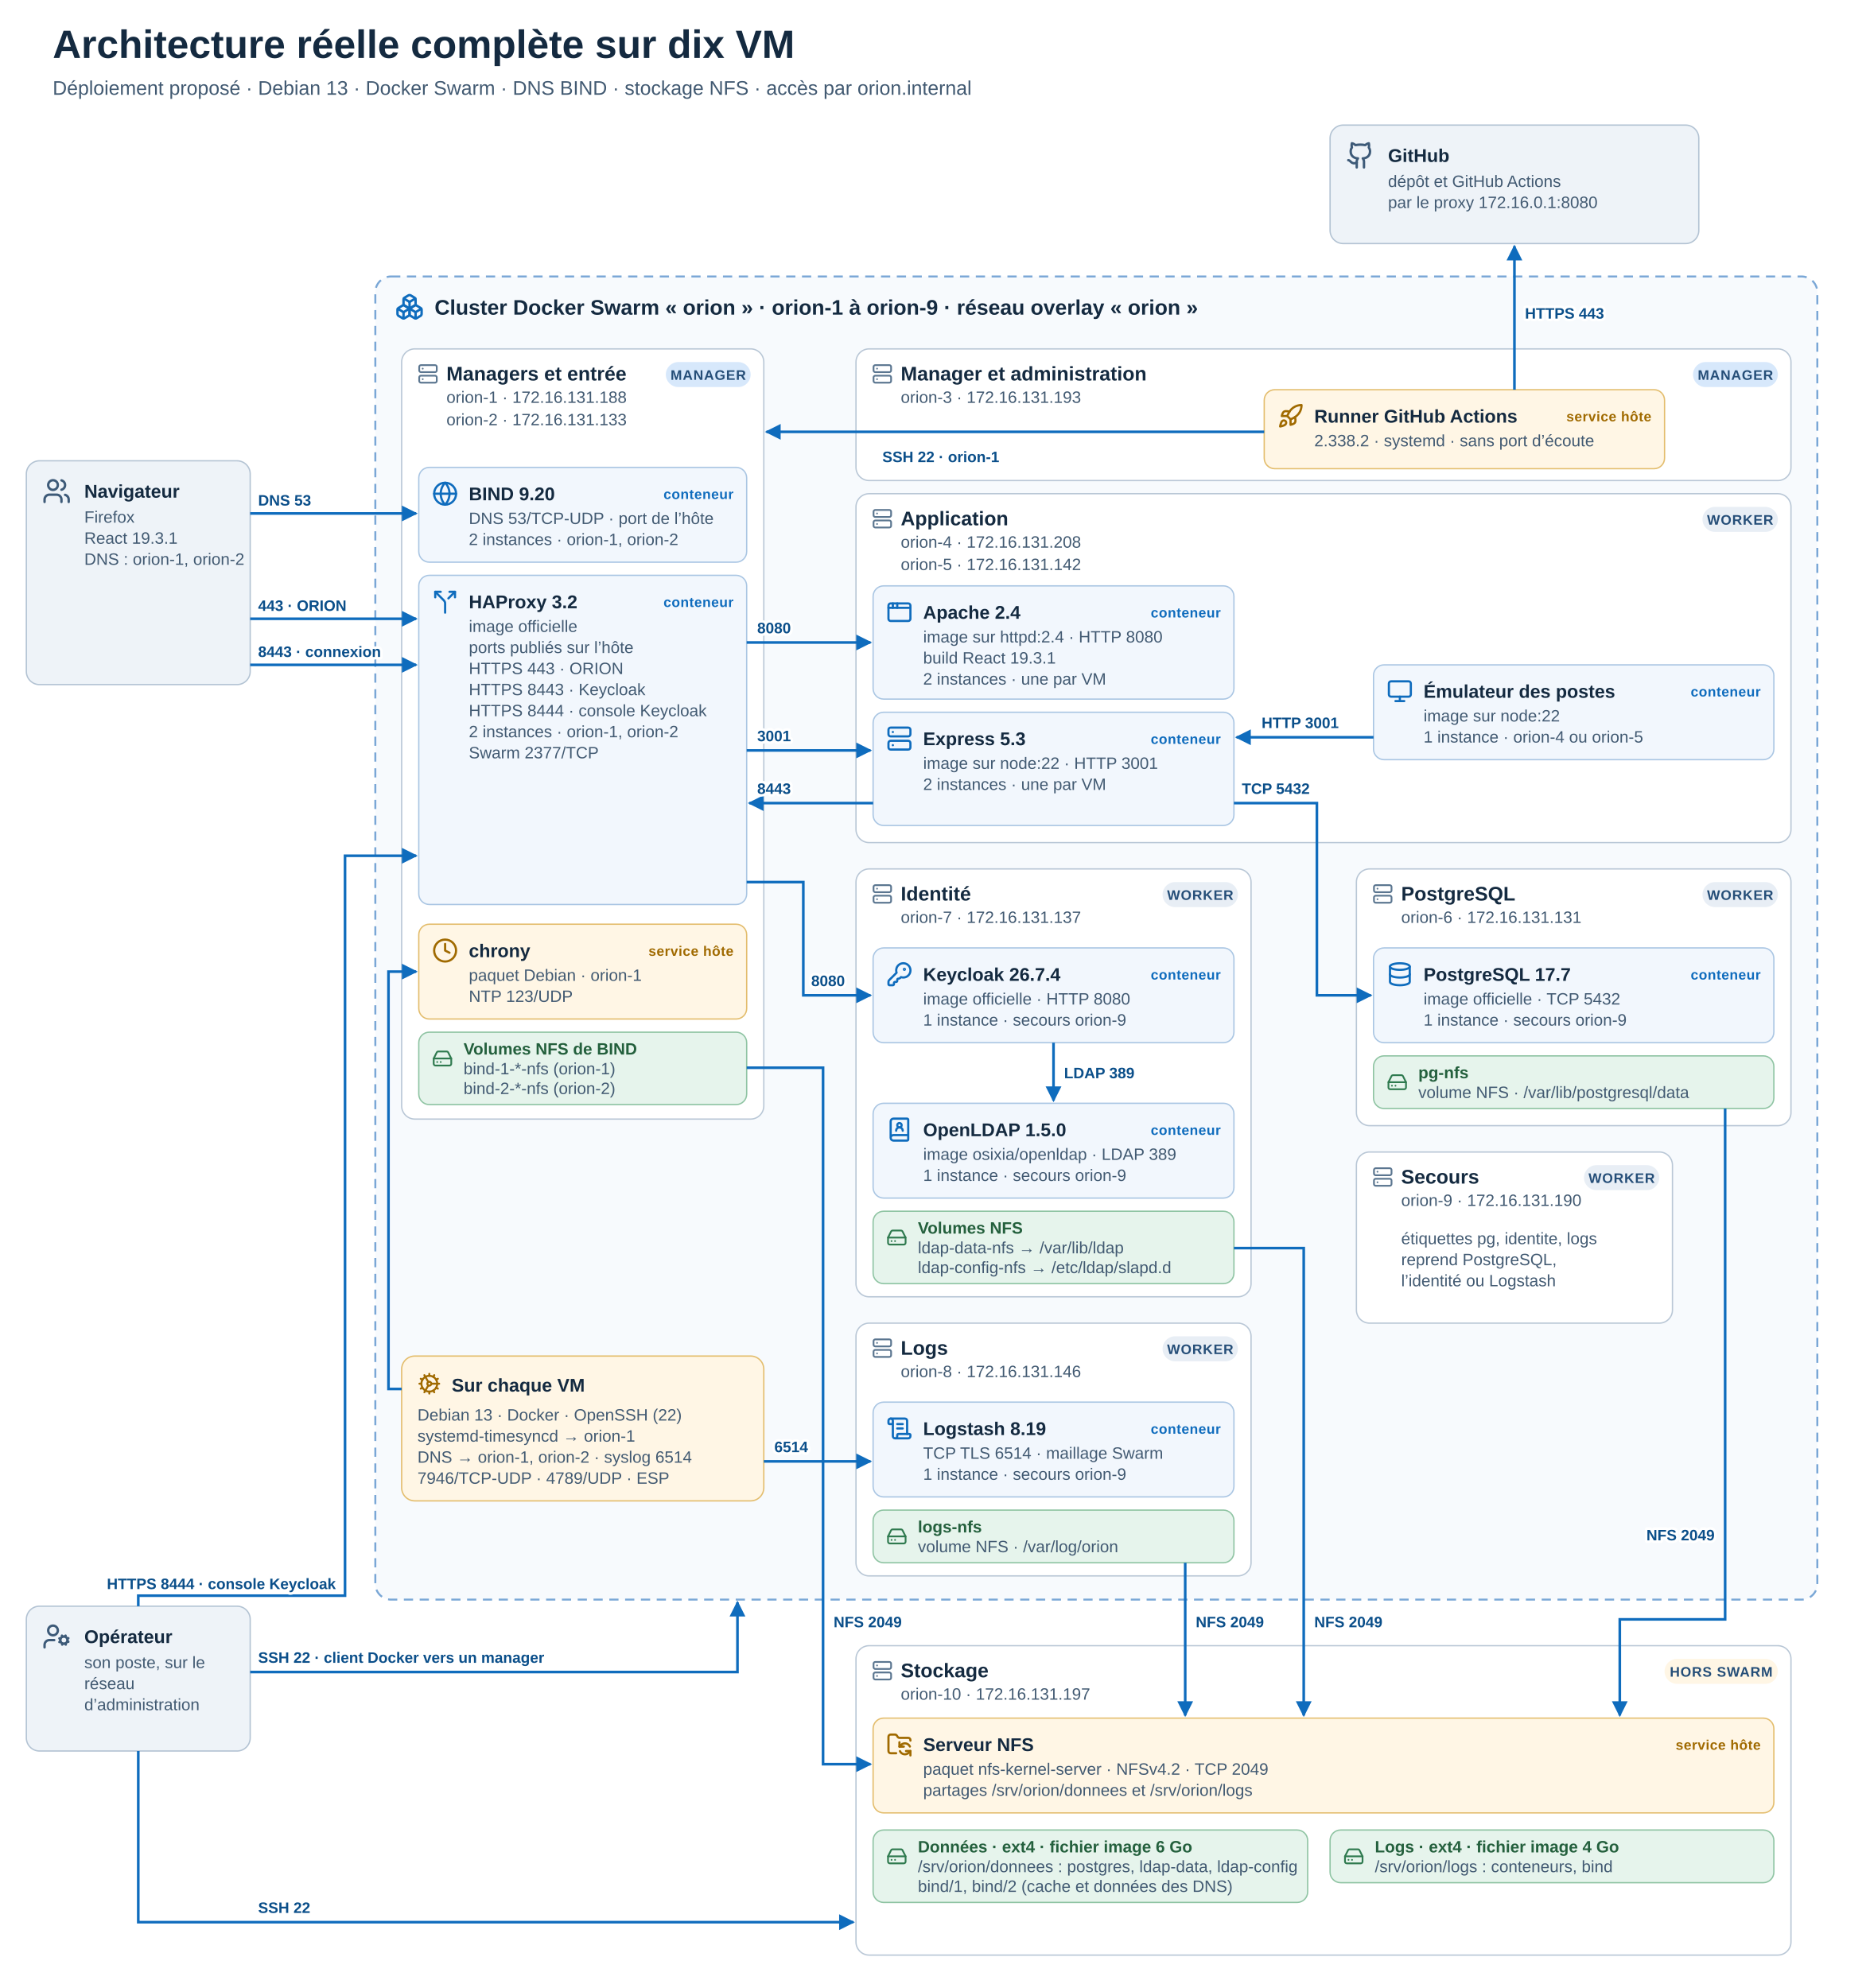
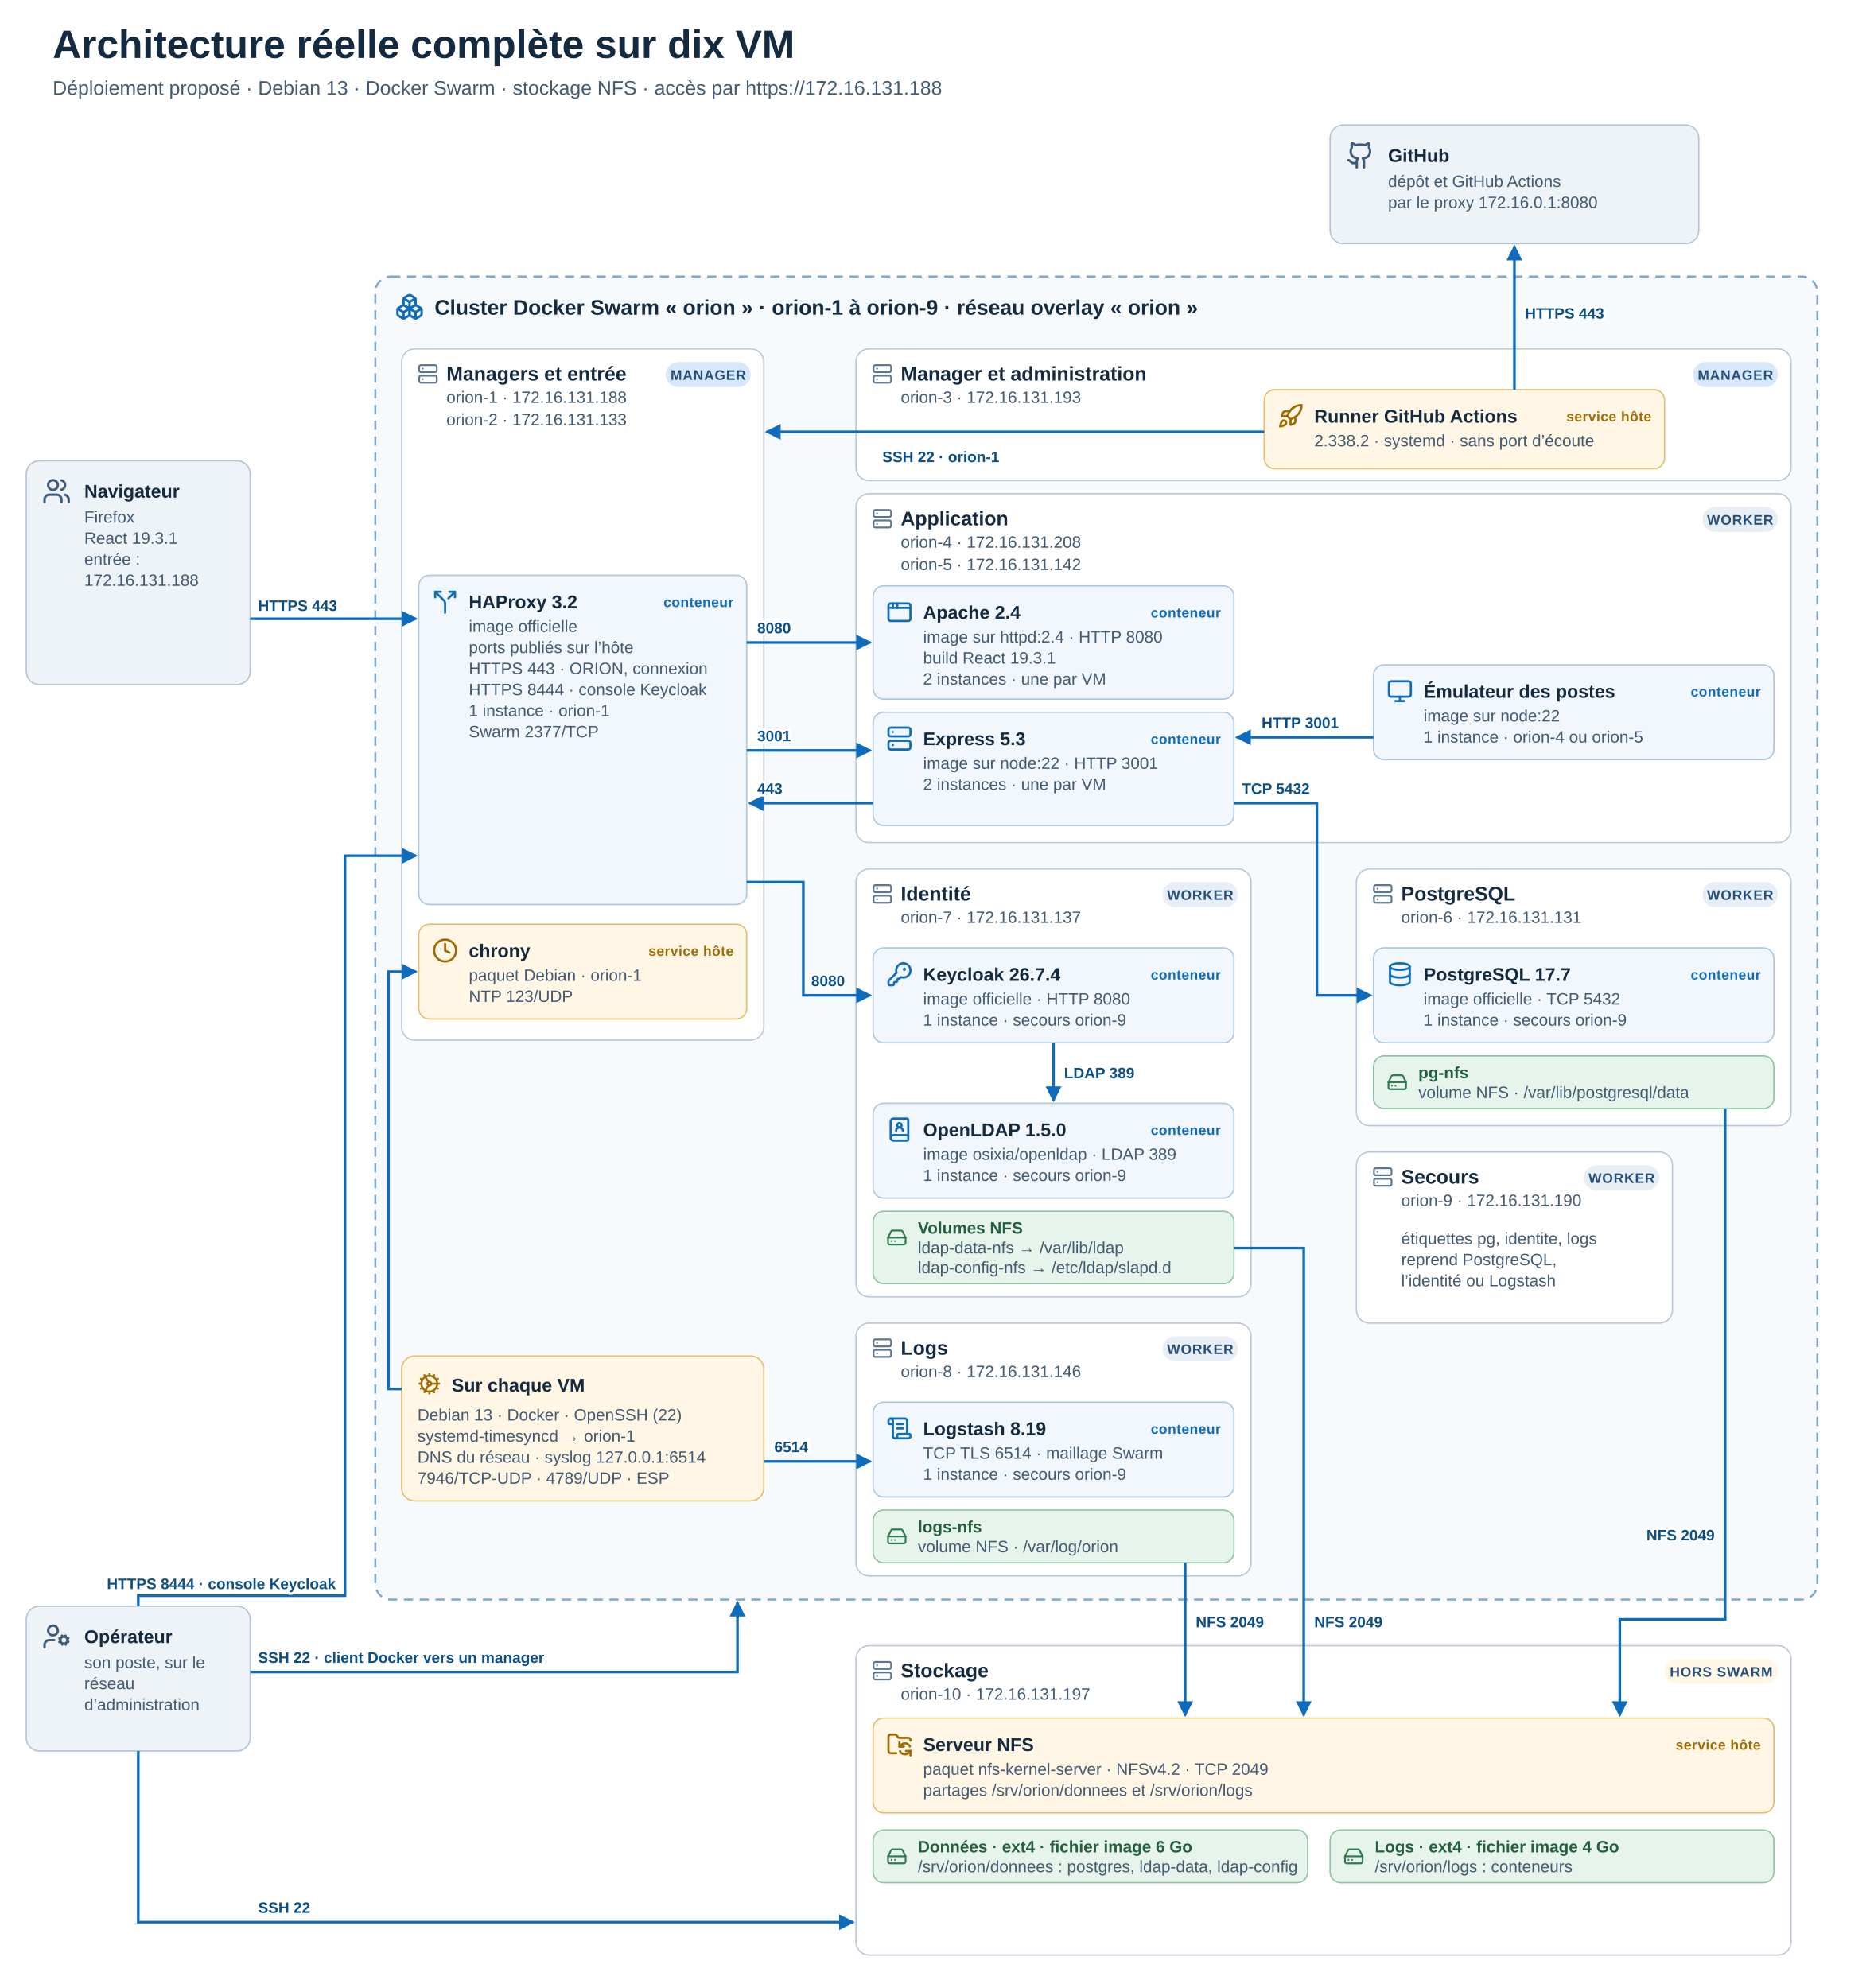
<svg xmlns="http://www.w3.org/2000/svg" width="1420" height="1510" viewBox="0 0 1420 1510" role="img" aria-labelledby="title desc">
  <defs>
    <marker id="arrow" viewBox="0 0 10 10" refX="9" refY="5" markerWidth="6" markerHeight="6" orient="auto">
      <path d="M0 0 L10 5 L0 10 Z" fill="#0f6cbd" />
    </marker>
    <marker id="arrow-start" viewBox="0 0 10 10" refX="1" refY="5" markerWidth="6" markerHeight="6" orient="auto">
      <path d="M10 0 L0 5 L10 10 Z" fill="#0f6cbd" />
    </marker>
    <symbol id="i-github" viewBox="0 0 24 24" fill="none" stroke="currentColor" stroke-width="2" stroke-linecap="round" stroke-linejoin="round">
      <path d="M15 22v-4a4.8 4.8 0 0 0-1-3.5c3 0 6-2 6-5.5.08-1.25-.27-2.48-1-3.5.28-1.15.28-2.35 0-3.5 0 0-1 0-3 1.5-2.64-.5-5.36-.5-8 0C6 2 5 2 5 2c-.3 1.15-.3 2.35 0 3.5A5.403 5.403 0 0 0 4 9c0 3.5 3 5.5 6 5.5-.39.49-.68 1.05-.85 1.65-.17.6-.22 1.23-.15 1.85v4" />
      <path d="M9 18c-4.51 2-5-2-7-2" />
    </symbol>
    <symbol id="i-users" viewBox="0 0 24 24" fill="none" stroke="currentColor" stroke-width="2" stroke-linecap="round" stroke-linejoin="round">
      <path d="M16 21v-2a4 4 0 0 0-4-4H6a4 4 0 0 0-4 4v2" />
      <circle cx="9" cy="7" r="4" />
      <path d="M22 21v-2a4 4 0 0 0-3-3.87" />
      <path d="M16 3.13a4 4 0 0 1 0 7.75" />
    </symbol>
    <symbol id="i-user-cog" viewBox="0 0 24 24" fill="none" stroke="currentColor" stroke-width="2" stroke-linecap="round" stroke-linejoin="round">
      <circle cx="18" cy="15" r="3" />
      <circle cx="9" cy="7" r="4" />
      <path d="M10 15H6a4 4 0 0 0-4 4v2" />
      <path d="m21.7 16.4-.9-.3" />
      <path d="m15.2 13.9-.9-.3" />
      <path d="m16.6 18.7.3-.9" />
      <path d="m19.1 12.2.3-.9" />
      <path d="m19.6 18.7-.4-1" />
      <path d="m16.8 12.3-.4-1" />
      <path d="m14.3 16.6 1-.4" />
      <path d="m20.7 13.8 1-.4" />
    </symbol>
    <symbol id="i-boxes" viewBox="0 0 24 24" fill="none" stroke="currentColor" stroke-width="2" stroke-linecap="round" stroke-linejoin="round">
      <path d="M2.97 12.92A2 2 0 0 0 2 14.63v3.24a2 2 0 0 0 .97 1.71l3 1.8a2 2 0 0 0 2.06 0L12 19v-5.5l-5-3-4.03 2.42Z" />
      <path d="m7 16.5-4.74-2.85" />
      <path d="m7 16.5 5-3" />
      <path d="M7 16.5v5.17" />
      <path d="M12 13.5V19l3.97 2.38a2 2 0 0 0 2.06 0l3-1.8a2 2 0 0 0 .97-1.71v-3.24a2 2 0 0 0-.97-1.71L17 10.5l-5 3Z" />
      <path d="m17 16.5-5-3" />
      <path d="m17 16.5 4.74-2.85" />
      <path d="M17 16.5v5.17" />
      <path d="M7.97 4.42A2 2 0 0 0 7 6.13v4.37l5 3 5-3V6.13a2 2 0 0 0-.97-1.71l-3-1.8a2 2 0 0 0-2.06 0l-3 1.8Z" />
      <path d="M12 8 7.26 5.15" />
      <path d="m12 8 4.74-2.85" />
      <path d="M12 13.5V8" />
    </symbol>
    <symbol id="i-server" viewBox="0 0 24 24" fill="none" stroke="currentColor" stroke-width="2" stroke-linecap="round" stroke-linejoin="round">
      <rect width="20" height="8" x="2" y="2" rx="2" ry="2" />
      <rect width="20" height="8" x="2" y="14" rx="2" ry="2" />
      <line x1="6" x2="6.01" y1="6" y2="6" />
      <line x1="6" x2="6.01" y1="18" y2="18" />
    </symbol>
-     <symbol id="i-globe" viewBox="0 0 24 24" fill="none" stroke="currentColor" stroke-width="2" stroke-linecap="round" stroke-linejoin="round">
-       <circle cx="12" cy="12" r="10" />
-       <path d="M12 2a14.5 14.5 0 0 0 0 20 14.5 14.5 0 0 0 0-20" />
-       <path d="M2 12h20" />
-     </symbol>
    <symbol id="i-split" viewBox="0 0 24 24" fill="none" stroke="currentColor" stroke-width="2" stroke-linecap="round" stroke-linejoin="round">
      <path d="M16 3h5v5" />
      <path d="M8 3H3v5" />
      <path d="M12 22v-8.3a4 4 0 0 0-1.172-2.872L3 3" />
      <path d="m15 9 6-6" />
    </symbol>
    <symbol id="i-clock" viewBox="0 0 24 24" fill="none" stroke="currentColor" stroke-width="2" stroke-linecap="round" stroke-linejoin="round">
      <circle cx="12" cy="12" r="10" />
      <polyline points="12 6 12 12 16 14" />
-     </symbol>
-     <symbol id="i-hard-drive" viewBox="0 0 24 24" fill="none" stroke="currentColor" stroke-width="2" stroke-linecap="round" stroke-linejoin="round">
-       <line x1="22" x2="2" y1="12" y2="12" />
-       <path d="M5.45 5.11 2 12v6a2 2 0 0 0 2 2h16a2 2 0 0 0 2-2v-6l-3.45-6.89A2 2 0 0 0 16.76 4H7.24a2 2 0 0 0-1.79 1.11z" />
-       <line x1="6" x2="6.01" y1="16" y2="16" />
-       <line x1="10" x2="10.01" y1="16" y2="16" />
    </symbol>
    <symbol id="i-cog" viewBox="0 0 24 24" fill="none" stroke="currentColor" stroke-width="2" stroke-linecap="round" stroke-linejoin="round">
      <path d="M12 20a8 8 0 1 0 0-16 8 8 0 0 0 0 16Z" />
      <path d="M12 14a2 2 0 1 0 0-4 2 2 0 0 0 0 4Z" />
      <path d="M12 2v2" />
      <path d="M12 22v-2" />
      <path d="m17 20.66-1-1.73" />
      <path d="M11 10.27 7 3.34" />
      <path d="m20.66 17-1.73-1" />
      <path d="m3.34 7 1.73 1" />
      <path d="M14 12h8" />
      <path d="M2 12h2" />
      <path d="m20.66 7-1.73 1" />
      <path d="m3.34 17 1.73-1" />
      <path d="m17 3.34-1 1.73" />
      <path d="m11 13.73-4 6.93" />
    </symbol>
    <symbol id="i-rocket" viewBox="0 0 24 24" fill="none" stroke="currentColor" stroke-width="2" stroke-linecap="round" stroke-linejoin="round">
      <path d="M4.5 16.5c-1.5 1.26-2 5-2 5s3.74-.5 5-2c.71-.84.7-2.13-.09-2.91a2.18 2.18 0 0 0-2.91-.09z" />
      <path d="m12 15-3-3a22 22 0 0 1 2-3.95A12.88 12.88 0 0 1 22 2c0 2.72-.78 7.5-6 11a22.35 22.35 0 0 1-4 2z" />
      <path d="M9 12H4s.55-3.03 2-4c1.62-1.08 5 0 5 0" />
      <path d="M12 15v5s3.03-.55 4-2c1.08-1.62 0-5 0-5" />
    </symbol>
    <symbol id="i-app-window" viewBox="0 0 24 24" fill="none" stroke="currentColor" stroke-width="2" stroke-linecap="round" stroke-linejoin="round">
      <rect x="2" y="4" width="20" height="16" rx="2" />
      <path d="M10 4v4" />
      <path d="M2 8h20" />
      <path d="M6 4v4" />
    </symbol>
    <symbol id="i-monitor" viewBox="0 0 24 24" fill="none" stroke="currentColor" stroke-width="2" stroke-linecap="round" stroke-linejoin="round">
      <rect width="20" height="14" x="2" y="3" rx="2" />
      <line x1="8" x2="16" y1="21" y2="21" />
      <line x1="12" x2="12" y1="17" y2="21" />
    </symbol>
    <symbol id="i-key-round" viewBox="0 0 24 24" fill="none" stroke="currentColor" stroke-width="2" stroke-linecap="round" stroke-linejoin="round">
      <path d="M2.586 17.414A2 2 0 0 0 2 18.828V21a1 1 0 0 0 1 1h3a1 1 0 0 0 1-1v-1a1 1 0 0 1 1-1h1a1 1 0 0 0 1-1v-1a1 1 0 0 1 1-1h.172a2 2 0 0 0 1.414-.586l.814-.814a6.5 6.5 0 1 0-4-4z" />
      <circle cx="16.5" cy="7.5" r=".5" fill="currentColor" />
    </symbol>
    <symbol id="i-book-user" viewBox="0 0 24 24" fill="none" stroke="currentColor" stroke-width="2" stroke-linecap="round" stroke-linejoin="round">
      <path d="M15 13a3 3 0 1 0-6 0" />
      <path d="M4 19.5v-15A2.5 2.5 0 0 1 6.5 2H19a1 1 0 0 1 1 1v18a1 1 0 0 1-1 1H6.5a1 1 0 0 1 0-5H20" />
      <circle cx="12" cy="8" r="2" />
+     </symbol>
+     <symbol id="i-hard-drive" viewBox="0 0 24 24" fill="none" stroke="currentColor" stroke-width="2" stroke-linecap="round" stroke-linejoin="round">
+       <line x1="22" x2="2" y1="12" y2="12" />
+       <path d="M5.45 5.11 2 12v6a2 2 0 0 0 2 2h16a2 2 0 0 0 2-2v-6l-3.45-6.89A2 2 0 0 0 16.76 4H7.24a2 2 0 0 0-1.79 1.11z" />
+       <line x1="6" x2="6.01" y1="16" y2="16" />
+       <line x1="10" x2="10.01" y1="16" y2="16" />
    </symbol>
    <symbol id="i-scroll-text" viewBox="0 0 24 24" fill="none" stroke="currentColor" stroke-width="2" stroke-linecap="round" stroke-linejoin="round">
      <path d="M15 12h-5" />
      <path d="M15 8h-5" />
      <path d="M19 17V5a2 2 0 0 0-2-2H4" />
      <path d="M8 21h12a2 2 0 0 0 2-2v-1a1 1 0 0 0-1-1H11a1 1 0 0 0-1 1v1a2 2 0 1 1-4 0V5a2 2 0 1 0-4 0v2a1 1 0 0 0 1 1h3" />
    </symbol>
    <symbol id="i-database" viewBox="0 0 24 24" fill="none" stroke="currentColor" stroke-width="2" stroke-linecap="round" stroke-linejoin="round">
      <ellipse cx="12" cy="5" rx="9" ry="3" />
      <path d="M3 5V19A9 3 0 0 0 21 19V5" />
      <path d="M3 12A9 3 0 0 0 21 12" />
    </symbol>
    <symbol id="i-folder-sync" viewBox="0 0 24 24" fill="none" stroke="currentColor" stroke-width="2" stroke-linecap="round" stroke-linejoin="round">
      <path d="M9 20H4a2 2 0 0 1-2-2V5a2 2 0 0 1 2-2h3.9a2 2 0 0 1 1.69.9l.81 1.2a2 2 0 0 0 1.67.9H20a2 2 0 0 1 2 2v.5" />
      <path d="M12 10v4h4" />
      <path d="m12 14 1.535-1.605a5 5 0 0 1 8 1.5" />
      <path d="M22 22v-4h-4" />
      <path d="m22 18-1.535 1.605a5 5 0 0 1-8-1.5" />
    </symbol>
  </defs>
  <style>
text{font-family:'Segoe UI',Arial,Helvetica,sans-serif;fill:#142a40}
.title{font-size:30px;font-weight:bold}
.body{font-size:15px;fill:#425a72}
.frame,.zname{font-size:16px;font-weight:bold}
.vm{font-size:15px;font-weight:bold}
.service{font-size:14px;font-weight:bold}
.cname{font-size:15px;font-weight:bold}
.crole{font-size:12.5px;fill:#425a72}
.cvm{font-size:12px;font-weight:bold;fill:#0f6cbd}
.caption{font-size:12.5px;fill:#425a72}
.vol{font-size:12.5px;font-weight:bold;fill:#24603d}
.tag{font-size:10.5px;font-weight:bold;fill:#0f6cbd;letter-spacing:.3px}
.tag.host{fill:#a06a00}
.badge{font-size:10.5px;font-weight:bold;fill:#254e78;letter-spacing:.5px}
.step{font-size:13px;font-weight:bold;fill:#fff}
.route{font-size:11.5px;font-weight:bold;fill:#0b4f8a;paint-order:stroke;stroke:#fff;stroke-width:4;stroke-linejoin:round}
.flow{fill:none;stroke:#0f6cbd;stroke-width:2}
.auto{stroke-dasharray:6 4}
</style>
  <rect width="1420" height="1510" fill="#fff" />
  <text x="40" y="44" class="title" text-anchor="start">Architecture réelle complète sur dix VM</text>
-   <text x="40" y="72" class="body" text-anchor="start">Déploiement proposé · Debian 13 · Docker Swarm · DNS BIND · stockage NFS · accès par orion.internal</text>
+   <text x="40" y="72" class="body" text-anchor="start">Déploiement proposé · Debian 13 · Docker Swarm · stockage NFS · accès par https://172.16.131.188</text>
  <g transform="translate(0 70)">
    <rect x="1010" y="25" width="280" height="90" rx="10" fill="#eef3f8" stroke="#b3c3d3" />
    <use href="#i-github" x="1022" y="37" width="22" height="22" style="color:#3d5a78" />
    <text x="1054" y="53" class="service" text-anchor="start">GitHub</text>
    <text x="1054" y="72" class="caption" text-anchor="start">dépôt et GitHub Actions</text>
    <text x="1054" y="88" class="caption" text-anchor="start">par le proxy 172.16.0.1:8080</text>
    <rect x="20" y="280" width="170" height="170" rx="10" fill="#eef3f8" stroke="#b3c3d3" />
    <use href="#i-users" x="32" y="292" width="22" height="22" style="color:#3d5a78" />
    <text x="64" y="308" class="service" text-anchor="start">Navigateur</text>
    <text x="64" y="327" class="caption" text-anchor="start">Firefox</text>
    <text x="64" y="343" class="caption" text-anchor="start">React 19.3.1</text>
-     <text x="64" y="359" class="caption" text-anchor="start">DNS : orion-1, orion-2</text>
+     <text x="64" y="359" class="caption" text-anchor="start">entrée :</text>
+     <text x="64" y="375" class="caption" text-anchor="start">172.16.131.188</text>
    <rect x="20" y="1150" width="170" height="110" rx="10" fill="#eef3f8" stroke="#b3c3d3" />
    <use href="#i-user-cog" x="32" y="1162" width="22" height="22" style="color:#3d5a78" />
    <text x="64" y="1178" class="service" text-anchor="start">Opérateur</text>
    <text x="64" y="1197" class="caption" text-anchor="start">son poste, sur le</text>
    <text x="64" y="1213" class="caption" text-anchor="start">réseau</text>
    <text x="64" y="1229" class="caption" text-anchor="start">d’administration</text>
    <rect x="285" y="140" width="1095" height="1005" rx="12" fill="#f7fafd" stroke="#7aa7d6" stroke-dasharray="7 5" stroke-width="1.5" />
    <use href="#i-boxes" x="300" y="152" width="22" height="22" style="color:#0f6cbd" />
    <text x="330" y="169" class="frame" text-anchor="start">Cluster Docker Swarm « orion » · orion-1 à orion-9 · réseau overlay « orion »</text>
-     <rect x="305" y="195" width="275" height="585" rx="10" fill="#ffffff" stroke="#b9c7d6" />
+     <rect x="305" y="195" width="275" height="525" rx="10" fill="#ffffff" stroke="#b9c7d6" />
    <use href="#i-server" x="317" y="206" width="16" height="16" style="color:#5b7690" />
    <text x="339" y="219" class="vm" text-anchor="start">Managers et entrée</text>
    <text x="339" y="236" class="caption" text-anchor="start">orion-1 · 172.16.131.188</text>
    <text x="339" y="253" class="caption" text-anchor="start">orion-2 · 172.16.131.133</text>
    <rect x="505.6" y="205" width="64.4" height="19" rx="9.5" fill="#d7e8fb" stroke="none" />
    <text x="537.8" y="218.5" class="badge" text-anchor="middle">MANAGER</text>
-     <rect x="318" y="285" width="249" height="72" rx="8" fill="#f2f7fd" stroke="#aac6e3" />
-     <use href="#i-globe" x="328" y="295" width="20" height="20" style="color:#0f6cbd" />
-     <text x="356" y="310" class="service" text-anchor="start">BIND 9.20</text>
-     <text x="557" y="309" class="tag" text-anchor="end">conteneur</text>
-     <text x="356" y="328" class="caption" text-anchor="start">DNS 53/TCP-UDP · port de l’hôte</text>
-     <text x="356" y="344" class="caption" text-anchor="start">2 instances · orion-1, orion-2</text>
    <rect x="318" y="367" width="249" height="250" rx="8" fill="#f2f7fd" stroke="#aac6e3" />
    <use href="#i-split" x="328" y="377" width="20" height="20" style="color:#0f6cbd" />
    <text x="356" y="392" class="service" text-anchor="start">HAProxy 3.2</text>
    <text x="557" y="391" class="tag" text-anchor="end">conteneur</text>
    <text x="356" y="410" class="caption" text-anchor="start">image officielle</text>
    <text x="356" y="426" class="caption" text-anchor="start">ports publiés sur l’hôte</text>
-     <text x="356" y="442" class="caption" text-anchor="start">HTTPS 443 · ORION</text>
-     <text x="356" y="458" class="caption" text-anchor="start">HTTPS 8443 · Keycloak</text>
-     <text x="356" y="474" class="caption" text-anchor="start">HTTPS 8444 · console Keycloak</text>
-     <text x="356" y="490" class="caption" text-anchor="start">2 instances · orion-1, orion-2</text>
-     <text x="356" y="506" class="caption" text-anchor="start">Swarm 2377/TCP</text>
+     <text x="356" y="442" class="caption" text-anchor="start">HTTPS 443 · ORION, connexion</text>
+     <text x="356" y="458" class="caption" text-anchor="start">HTTPS 8444 · console Keycloak</text>
+     <text x="356" y="474" class="caption" text-anchor="start">1 instance · orion-1</text>
+     <text x="356" y="490" class="caption" text-anchor="start">Swarm 2377/TCP</text>
    <rect x="318" y="632" width="249" height="72" rx="8" fill="#fff6e5" stroke="#e3bd6d" />
    <use href="#i-clock" x="328" y="642" width="20" height="20" style="color:#a06a00" />
    <text x="356" y="657" class="service" text-anchor="start">chrony</text>
    <text x="557" y="656" class="tag host" text-anchor="end">service hôte</text>
    <text x="356" y="675" class="caption" text-anchor="start">paquet Debian · orion-1</text>
    <text x="356" y="691" class="caption" text-anchor="start">NTP 123/UDP</text>
-     <rect x="318" y="714" width="249" height="55" rx="8" fill="#e6f4ec" stroke="#8fc4a3" />
-     <use href="#i-hard-drive" x="328" y="726" width="16" height="16" style="color:#2f7a4f" />
-     <text x="352" y="731" class="vol" text-anchor="start">Volumes NFS de BIND</text>
-     <text x="352" y="746" class="caption" text-anchor="start">bind-1-*-nfs (orion-1)</text>
-     <text x="352" y="761" class="caption" text-anchor="start">bind-2-*-nfs (orion-2)</text>
    <rect x="305" y="960" width="275" height="110" rx="10" fill="#fff6e5" stroke="#e3bd6d" />
    <use href="#i-cog" x="317" y="972" width="18" height="18" style="color:#a06a00" />
    <text x="343" y="987" class="service" text-anchor="start">Sur chaque VM</text>
    <text x="317" y="1009" class="caption" text-anchor="start">Debian 13 · Docker · OpenSSH (22)</text>
    <text x="317" y="1025" class="caption" text-anchor="start">systemd-timesyncd → orion-1</text>
-     <text x="317" y="1041" class="caption" text-anchor="start">DNS → orion-1, orion-2 · syslog 6514</text>
+     <text x="317" y="1041" class="caption" text-anchor="start">DNS du réseau · syslog 127.0.0.1:6514</text>
    <text x="317" y="1057" class="caption" text-anchor="start">7946/TCP-UDP · 4789/UDP · ESP</text>
    <rect x="650" y="195" width="710" height="100" rx="10" fill="#ffffff" stroke="#b9c7d6" />
    <use href="#i-server" x="662" y="206" width="16" height="16" style="color:#5b7690" />
    <text x="684" y="219" class="vm" text-anchor="start">Manager et administration</text>
    <text x="684" y="236" class="caption" text-anchor="start">orion-3 · 172.16.131.193</text>
    <rect x="1285.6" y="205" width="64.4" height="19" rx="9.5" fill="#d7e8fb" stroke="none" />
    <text x="1317.8" y="218.5" class="badge" text-anchor="middle">MANAGER</text>
    <rect x="960" y="226" width="304" height="60" rx="8" fill="#fff6e5" stroke="#e3bd6d" />
    <use href="#i-rocket" x="970" y="236" width="20" height="20" style="color:#a06a00" />
    <text x="998" y="251" class="service" text-anchor="start">Runner GitHub Actions</text>
    <text x="1254" y="250" class="tag host" text-anchor="end">service hôte</text>
    <text x="998" y="269" class="caption" text-anchor="start">2.338.2 · systemd · sans port d’écoute</text>
    <rect x="650" y="305" width="710" height="265" rx="10" fill="#ffffff" stroke="#b9c7d6" />
    <use href="#i-server" x="662" y="316" width="16" height="16" style="color:#5b7690" />
    <text x="684" y="329" class="vm" text-anchor="start">Application</text>
    <text x="684" y="346" class="caption" text-anchor="start">orion-4 · 172.16.131.208</text>
    <text x="684" y="363" class="caption" text-anchor="start">orion-5 · 172.16.131.142</text>
    <rect x="1292.8" y="315" width="57.2" height="19" rx="9.5" fill="#e8eef5" stroke="none" />
    <text x="1321.4" y="328.5" class="badge" text-anchor="middle">WORKER</text>
    <rect x="663" y="375" width="274" height="86" rx="8" fill="#f2f7fd" stroke="#aac6e3" />
    <use href="#i-app-window" x="673" y="385" width="20" height="20" style="color:#0f6cbd" />
    <text x="701" y="400" class="service" text-anchor="start">Apache 2.4</text>
    <text x="927" y="399" class="tag" text-anchor="end">conteneur</text>
    <text x="701" y="418" class="caption" text-anchor="start">image sur httpd:2.4 · HTTP 8080</text>
    <text x="701" y="434" class="caption" text-anchor="start">build React 19.3.1</text>
    <text x="701" y="450" class="caption" text-anchor="start">2 instances · une par VM</text>
    <rect x="663" y="471" width="274" height="86" rx="8" fill="#f2f7fd" stroke="#aac6e3" />
    <use href="#i-server" x="673" y="481" width="20" height="20" style="color:#0f6cbd" />
    <text x="701" y="496" class="service" text-anchor="start">Express 5.3</text>
    <text x="927" y="495" class="tag" text-anchor="end">conteneur</text>
    <text x="701" y="514" class="caption" text-anchor="start">image sur node:22 · HTTP 3001</text>
    <text x="701" y="530" class="caption" text-anchor="start">2 instances · une par VM</text>
    <rect x="1043" y="435" width="304" height="72" rx="8" fill="#f2f7fd" stroke="#aac6e3" />
    <use href="#i-monitor" x="1053" y="445" width="20" height="20" style="color:#0f6cbd" />
    <text x="1081" y="460" class="service" text-anchor="start">Émulateur des postes</text>
    <text x="1337" y="459" class="tag" text-anchor="end">conteneur</text>
    <text x="1081" y="478" class="caption" text-anchor="start">image sur node:22</text>
    <text x="1081" y="494" class="caption" text-anchor="start">1 instance · orion-4 ou orion-5</text>
    <rect x="650" y="590" width="300" height="325" rx="10" fill="#ffffff" stroke="#b9c7d6" />
    <use href="#i-server" x="662" y="601" width="16" height="16" style="color:#5b7690" />
    <text x="684" y="614" class="vm" text-anchor="start">Identité</text>
    <text x="684" y="631" class="caption" text-anchor="start">orion-7 · 172.16.131.137</text>
    <rect x="882.8" y="600" width="57.2" height="19" rx="9.5" fill="#e8eef5" stroke="none" />
    <text x="911.4" y="613.5" class="badge" text-anchor="middle">WORKER</text>
    <rect x="663" y="650" width="274" height="72" rx="8" fill="#f2f7fd" stroke="#aac6e3" />
    <use href="#i-key-round" x="673" y="660" width="20" height="20" style="color:#0f6cbd" />
    <text x="701" y="675" class="service" text-anchor="start">Keycloak 26.7.4</text>
    <text x="927" y="674" class="tag" text-anchor="end">conteneur</text>
    <text x="701" y="693" class="caption" text-anchor="start">image officielle · HTTP 8080</text>
    <text x="701" y="709" class="caption" text-anchor="start">1 instance · secours orion-9</text>
    <rect x="663" y="768" width="274" height="72" rx="8" fill="#f2f7fd" stroke="#aac6e3" />
    <use href="#i-book-user" x="673" y="778" width="20" height="20" style="color:#0f6cbd" />
    <text x="701" y="793" class="service" text-anchor="start">OpenLDAP 1.5.0</text>
    <text x="927" y="792" class="tag" text-anchor="end">conteneur</text>
    <text x="701" y="811" class="caption" text-anchor="start">image osixia/openldap · LDAP 389</text>
    <text x="701" y="827" class="caption" text-anchor="start">1 instance · secours orion-9</text>
    <rect x="663" y="850" width="274" height="55" rx="8" fill="#e6f4ec" stroke="#8fc4a3" />
    <use href="#i-hard-drive" x="673" y="862" width="16" height="16" style="color:#2f7a4f" />
    <text x="697" y="867" class="vol" text-anchor="start">Volumes NFS</text>
    <text x="697" y="882" class="caption" text-anchor="start">ldap-data-nfs → /var/lib/ldap</text>
    <text x="697" y="897" class="caption" text-anchor="start">ldap-config-nfs → /etc/ldap/slapd.d</text>
    <rect x="650" y="935" width="300" height="192" rx="10" fill="#ffffff" stroke="#b9c7d6" />
    <use href="#i-server" x="662" y="946" width="16" height="16" style="color:#5b7690" />
    <text x="684" y="959" class="vm" text-anchor="start">Logs</text>
    <text x="684" y="976" class="caption" text-anchor="start">orion-8 · 172.16.131.146</text>
    <rect x="882.8" y="945" width="57.2" height="19" rx="9.5" fill="#e8eef5" stroke="none" />
    <text x="911.4" y="958.5" class="badge" text-anchor="middle">WORKER</text>
    <rect x="663" y="995" width="274" height="72" rx="8" fill="#f2f7fd" stroke="#aac6e3" />
    <use href="#i-scroll-text" x="673" y="1005" width="20" height="20" style="color:#0f6cbd" />
    <text x="701" y="1020" class="service" text-anchor="start">Logstash 8.19</text>
    <text x="927" y="1019" class="tag" text-anchor="end">conteneur</text>
    <text x="701" y="1038" class="caption" text-anchor="start">TCP TLS 6514 · maillage Swarm</text>
    <text x="701" y="1054" class="caption" text-anchor="start">1 instance · secours orion-9</text>
    <rect x="663" y="1077" width="274" height="40" rx="8" fill="#e6f4ec" stroke="#8fc4a3" />
    <use href="#i-hard-drive" x="673" y="1089" width="16" height="16" style="color:#2f7a4f" />
    <text x="697" y="1094" class="vol" text-anchor="start">logs-nfs</text>
    <text x="697" y="1109" class="caption" text-anchor="start">volume NFS · /var/log/orion</text>
    <rect x="1030" y="590" width="330" height="195" rx="10" fill="#ffffff" stroke="#b9c7d6" />
    <use href="#i-server" x="1042" y="601" width="16" height="16" style="color:#5b7690" />
    <text x="1064" y="614" class="vm" text-anchor="start">PostgreSQL</text>
    <text x="1064" y="631" class="caption" text-anchor="start">orion-6 · 172.16.131.131</text>
    <rect x="1292.8" y="600" width="57.2" height="19" rx="9.5" fill="#e8eef5" stroke="none" />
    <text x="1321.4" y="613.5" class="badge" text-anchor="middle">WORKER</text>
    <rect x="1043" y="650" width="304" height="72" rx="8" fill="#f2f7fd" stroke="#aac6e3" />
    <use href="#i-database" x="1053" y="660" width="20" height="20" style="color:#0f6cbd" />
    <text x="1081" y="675" class="service" text-anchor="start">PostgreSQL 17.7</text>
    <text x="1337" y="674" class="tag" text-anchor="end">conteneur</text>
    <text x="1081" y="693" class="caption" text-anchor="start">image officielle · TCP 5432</text>
    <text x="1081" y="709" class="caption" text-anchor="start">1 instance · secours orion-9</text>
    <rect x="1043" y="732" width="304" height="40" rx="8" fill="#e6f4ec" stroke="#8fc4a3" />
    <use href="#i-hard-drive" x="1053" y="744" width="16" height="16" style="color:#2f7a4f" />
    <text x="1077" y="749" class="vol" text-anchor="start">pg-nfs</text>
    <text x="1077" y="764" class="caption" text-anchor="start">volume NFS · /var/lib/postgresql/data</text>
    <rect x="1030" y="805" width="240" height="130" rx="10" fill="#ffffff" stroke="#b9c7d6" />
    <use href="#i-server" x="1042" y="816" width="16" height="16" style="color:#5b7690" />
    <text x="1064" y="829" class="vm" text-anchor="start">Secours</text>
    <text x="1064" y="846" class="caption" text-anchor="start">orion-9 · 172.16.131.190</text>
    <rect x="1202.8" y="815" width="57.2" height="19" rx="9.5" fill="#e8eef5" stroke="none" />
    <text x="1231.4" y="828.5" class="badge" text-anchor="middle">WORKER</text>
    <text x="1064" y="875" class="caption" text-anchor="start">étiquettes pg, identite, logs</text>
    <text x="1064" y="891" class="caption" text-anchor="start">reprend PostgreSQL,</text>
    <text x="1064" y="907" class="caption" text-anchor="start">l’identité ou Logstash</text>
    <rect x="650" y="1180" width="710" height="235" rx="10" fill="#ffffff" stroke="#b9c7d6" />
    <use href="#i-server" x="662" y="1191" width="16" height="16" style="color:#5b7690" />
    <text x="684" y="1204" class="vm" text-anchor="start">Stockage</text>
    <text x="684" y="1221" class="caption" text-anchor="start">orion-10 · 172.16.131.197</text>
    <rect x="1264" y="1190" width="86" height="19" rx="9.5" fill="#fff6e5" stroke="none" />
    <text x="1307" y="1203.5" class="badge" text-anchor="middle">HORS SWARM</text>
    <rect x="663" y="1235" width="684" height="72" rx="8" fill="#fff6e5" stroke="#e3bd6d" />
    <use href="#i-folder-sync" x="673" y="1245" width="20" height="20" style="color:#a06a00" />
    <text x="701" y="1260" class="service" text-anchor="start">Serveur NFS</text>
    <text x="1337" y="1259" class="tag host" text-anchor="end">service hôte</text>
    <text x="701" y="1278" class="caption" text-anchor="start">paquet nfs-kernel-server · NFSv4.2 · TCP 2049</text>
    <text x="701" y="1294" class="caption" text-anchor="start">partages /srv/orion/donnees et /srv/orion/logs</text>
-     <rect x="663" y="1320" width="330" height="55" rx="8" fill="#e6f4ec" stroke="#8fc4a3" />
+     <rect x="663" y="1320" width="330" height="40" rx="8" fill="#e6f4ec" stroke="#8fc4a3" />
    <use href="#i-hard-drive" x="673" y="1332" width="16" height="16" style="color:#2f7a4f" />
    <text x="697" y="1337" class="vol" text-anchor="start">Données · ext4 · fichier image 6 Go</text>
    <text x="697" y="1352" class="caption" text-anchor="start">/srv/orion/donnees : postgres, ldap-data, ldap-config</text>
-     <text x="697" y="1367" class="caption" text-anchor="start">bind/1, bind/2 (cache et données des DNS)</text>
    <rect x="1010" y="1320" width="337" height="40" rx="8" fill="#e6f4ec" stroke="#8fc4a3" />
    <use href="#i-hard-drive" x="1020" y="1332" width="16" height="16" style="color:#2f7a4f" />
    <text x="1044" y="1337" class="vol" text-anchor="start">Logs · ext4 · fichier image 4 Go</text>
-     <text x="1044" y="1352" class="caption" text-anchor="start">/srv/orion/logs : conteneurs, bind</text>
-     <path d="M190 320 L316 320" class="flow" marker-end="url(#arrow)" />
-     <text x="196" y="314" class="route" text-anchor="start">DNS 53</text>
+     <text x="1044" y="1352" class="caption" text-anchor="start">/srv/orion/logs : conteneurs</text>
    <path d="M190 400 L316 400" class="flow" marker-end="url(#arrow)" />
-     <text x="196" y="394" class="route" text-anchor="start">443 · ORION</text>
-     <path d="M190 435 L316 435" class="flow" marker-end="url(#arrow)" />
-     <text x="196" y="429" class="route" text-anchor="start">8443 · connexion</text>
+     <text x="196" y="394" class="route" text-anchor="start">HTTPS 443</text>
    <path d="M567 418 L661 418" class="flow" marker-end="url(#arrow)" />
    <text x="575" y="411" class="route" text-anchor="start">8080</text>
    <path d="M567 500 L661 500" class="flow" marker-end="url(#arrow)" />
    <text x="575" y="493" class="route" text-anchor="start">3001</text>
    <path d="M663 540 L569 540" class="flow" marker-end="url(#arrow)" />
-     <text x="575" y="533" class="route" text-anchor="start">8443</text>
+     <text x="575" y="533" class="route" text-anchor="start">443</text>
    <path d="M567 600 L610 600 L610 686 L661 686" class="flow" marker-end="url(#arrow)" />
    <text x="616" y="679" class="route" text-anchor="start">8080</text>
    <path d="M800 722 L800 766" class="flow" marker-end="url(#arrow)" />
    <text x="808" y="749" class="route" text-anchor="start">LDAP 389</text>
    <path d="M937 540 L1000 540 L1000 686 L1041 686" class="flow" marker-end="url(#arrow)" />
    <text x="943" y="533" class="route" text-anchor="start">TCP 5432</text>
    <path d="M1043 490 L939 490" class="flow" marker-end="url(#arrow)" />
    <text x="958" y="483" class="route" text-anchor="start">HTTP 3001</text>
-     <path d="M567 741 L625 741 L625 1270 L661 1270" class="flow" marker-end="url(#arrow)" />
-     <text x="633" y="1166" class="route" text-anchor="start">NFS 2049</text>
    <path d="M937 878 L990 878 L990 1233" class="flow" marker-end="url(#arrow)" />
    <text x="998" y="1166" class="route" text-anchor="start">NFS 2049</text>
    <path d="M900 1117 L900 1233" class="flow" marker-end="url(#arrow)" />
    <text x="908" y="1166" class="route" text-anchor="start">NFS 2049</text>
    <path d="M1310 772 L1310 1160 L1230 1160 L1230 1233" class="flow" marker-end="url(#arrow)" />
    <text x="1302" y="1100" class="route" text-anchor="end">NFS 2049</text>
    <path d="M580 1040 L661 1040" class="flow" marker-end="url(#arrow)" />
    <text x="588" y="1033" class="route" text-anchor="start">6514</text>
    <path d="M305 985 L295 985 L295 668 L316 668" class="flow" marker-end="url(#arrow)" />
    <path d="M190 1200 L560 1200 L560 1147" class="flow" marker-end="url(#arrow)" />
    <text x="196" y="1193" class="route" text-anchor="start">SSH 22 · client Docker vers un manager</text>
    <path d="M105 1260 L105 1390 L648 1390" class="flow" marker-end="url(#arrow)" />
    <text x="196" y="1383" class="route" text-anchor="start">SSH 22</text>
    <path d="M105 1150 L105 1142 L262 1142 L262 580 L316 580" class="flow" marker-end="url(#arrow)" />
    <text x="255" y="1137" class="route" text-anchor="end">HTTPS 8444 · console Keycloak</text>
    <path d="M1150 226 L1150 117" class="flow" marker-end="url(#arrow)" />
    <text x="1158" y="172" class="route" text-anchor="start">HTTPS 443</text>
    <path d="M960 258 L582 258" class="flow" marker-end="url(#arrow)" />
    <text x="670" y="281" class="route" text-anchor="start">SSH 22 · orion-1</text>
  </g>
</svg>
